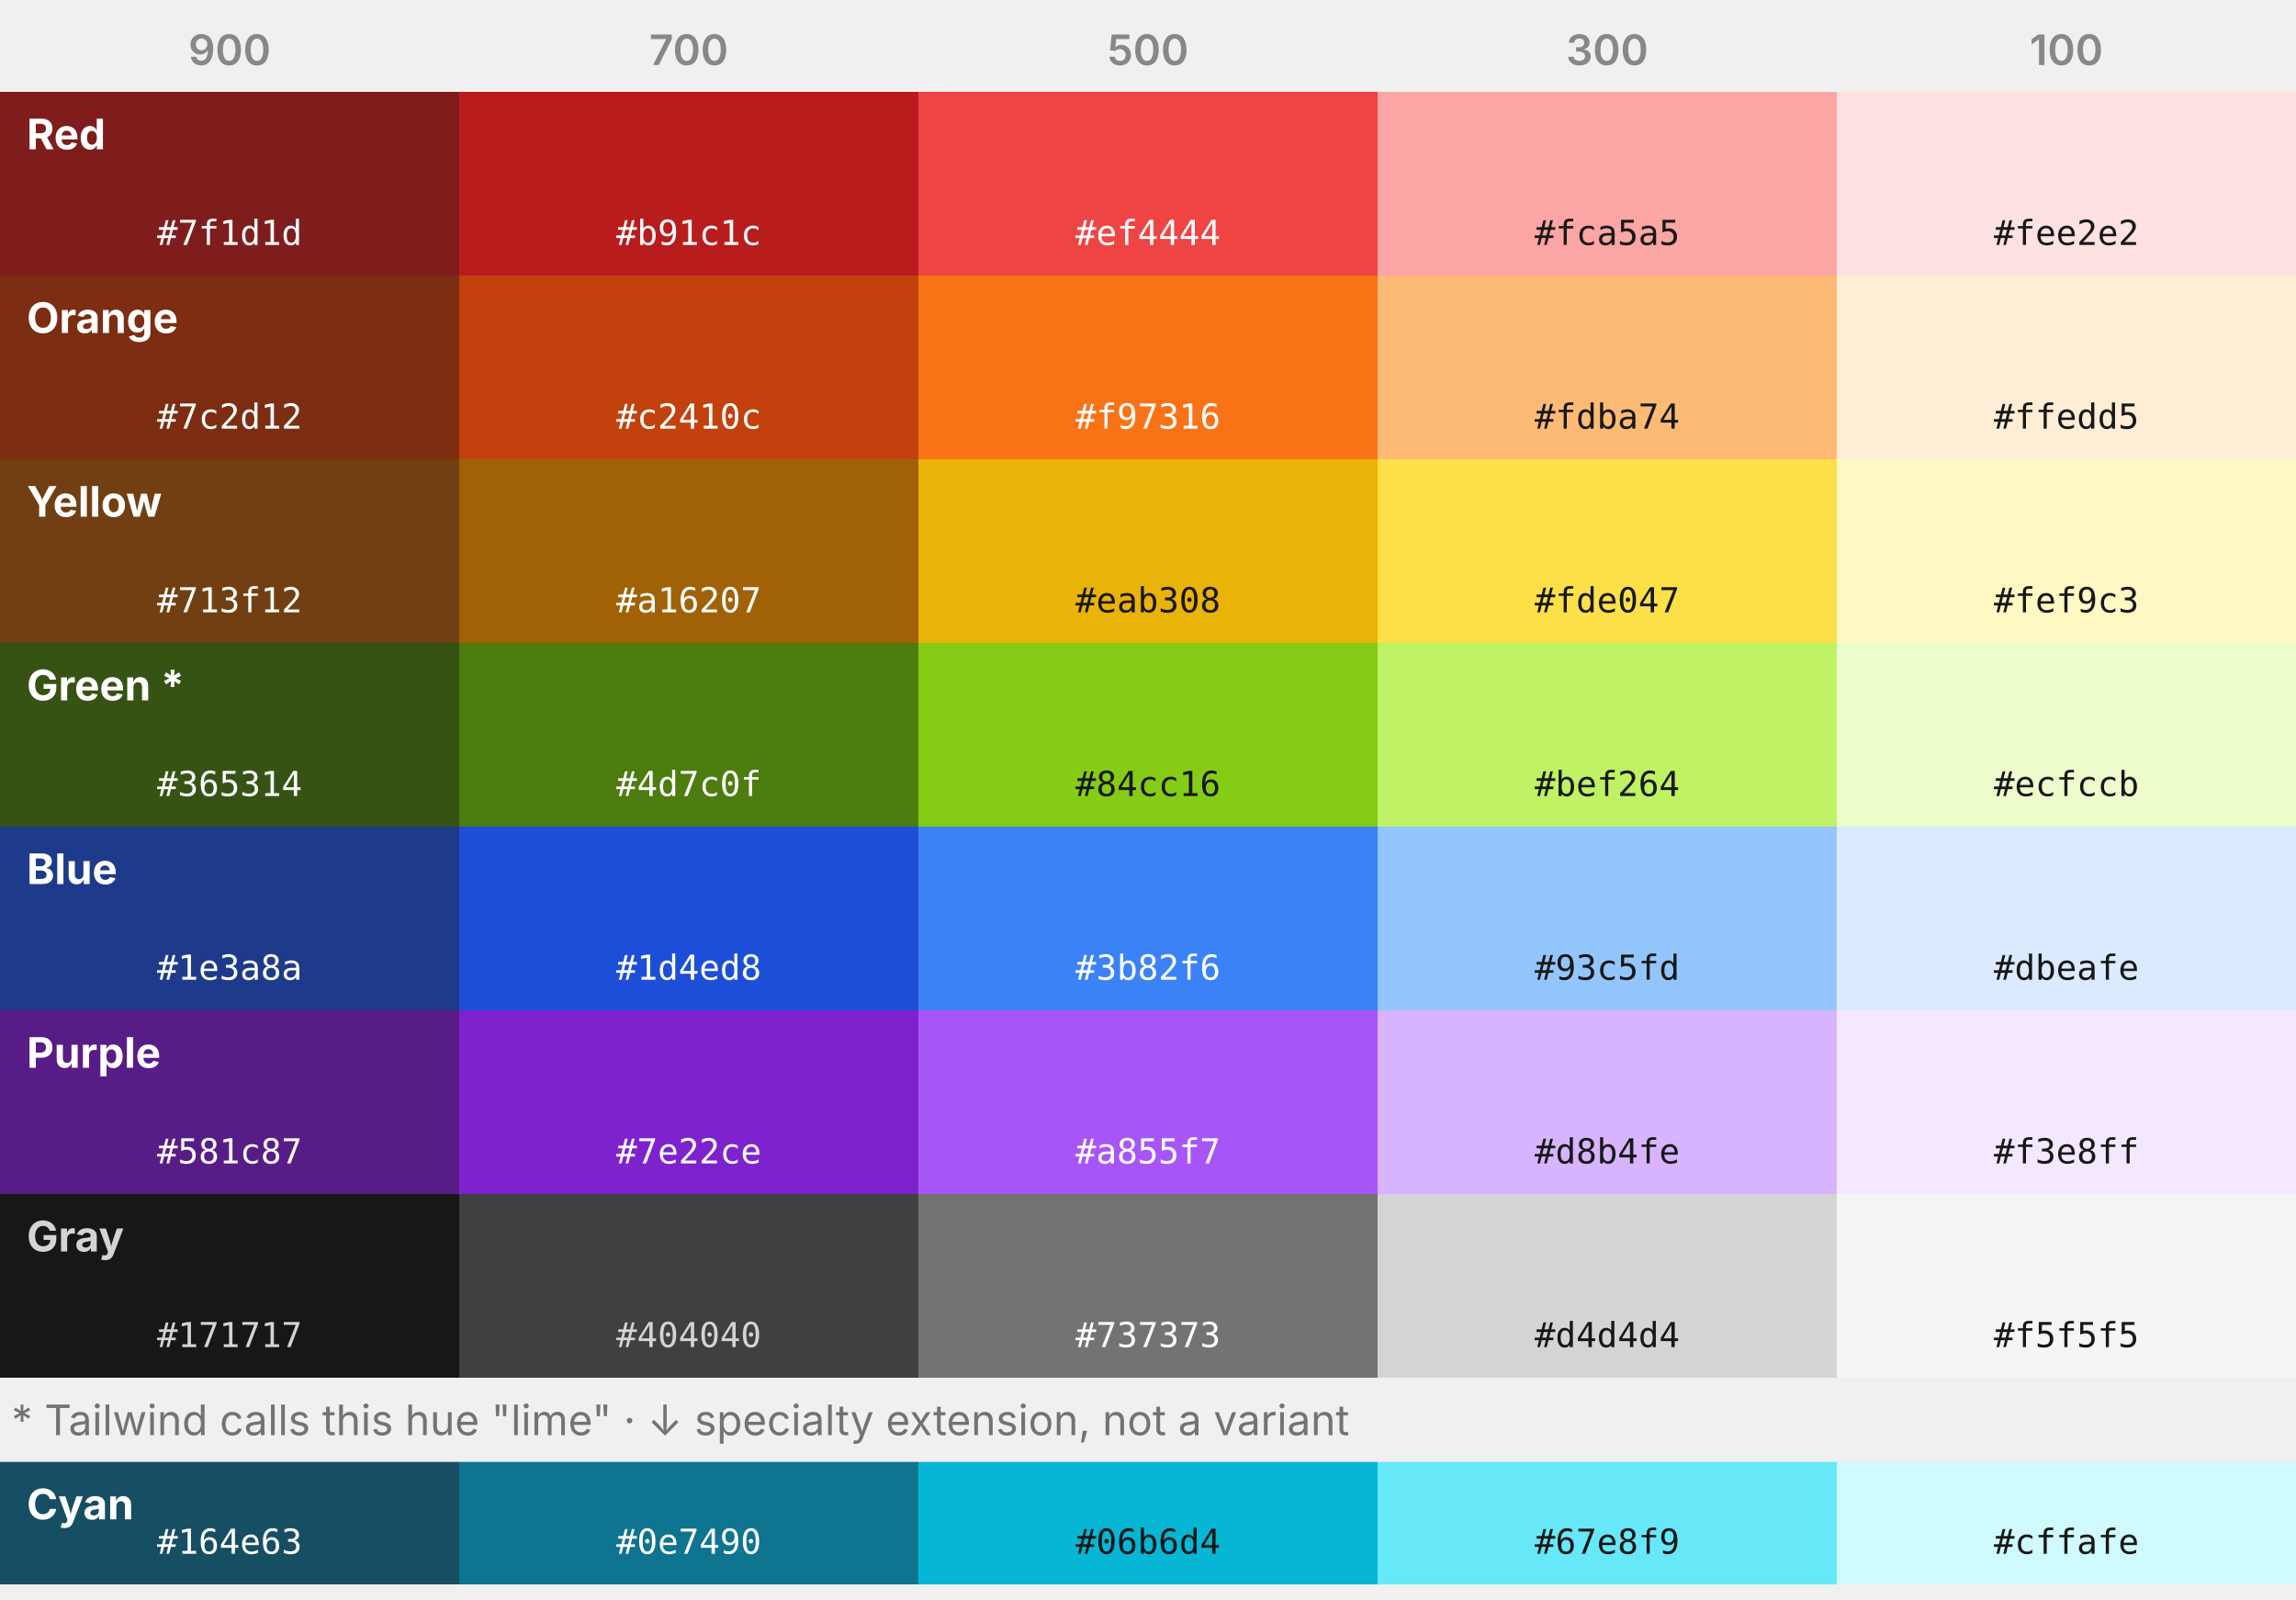
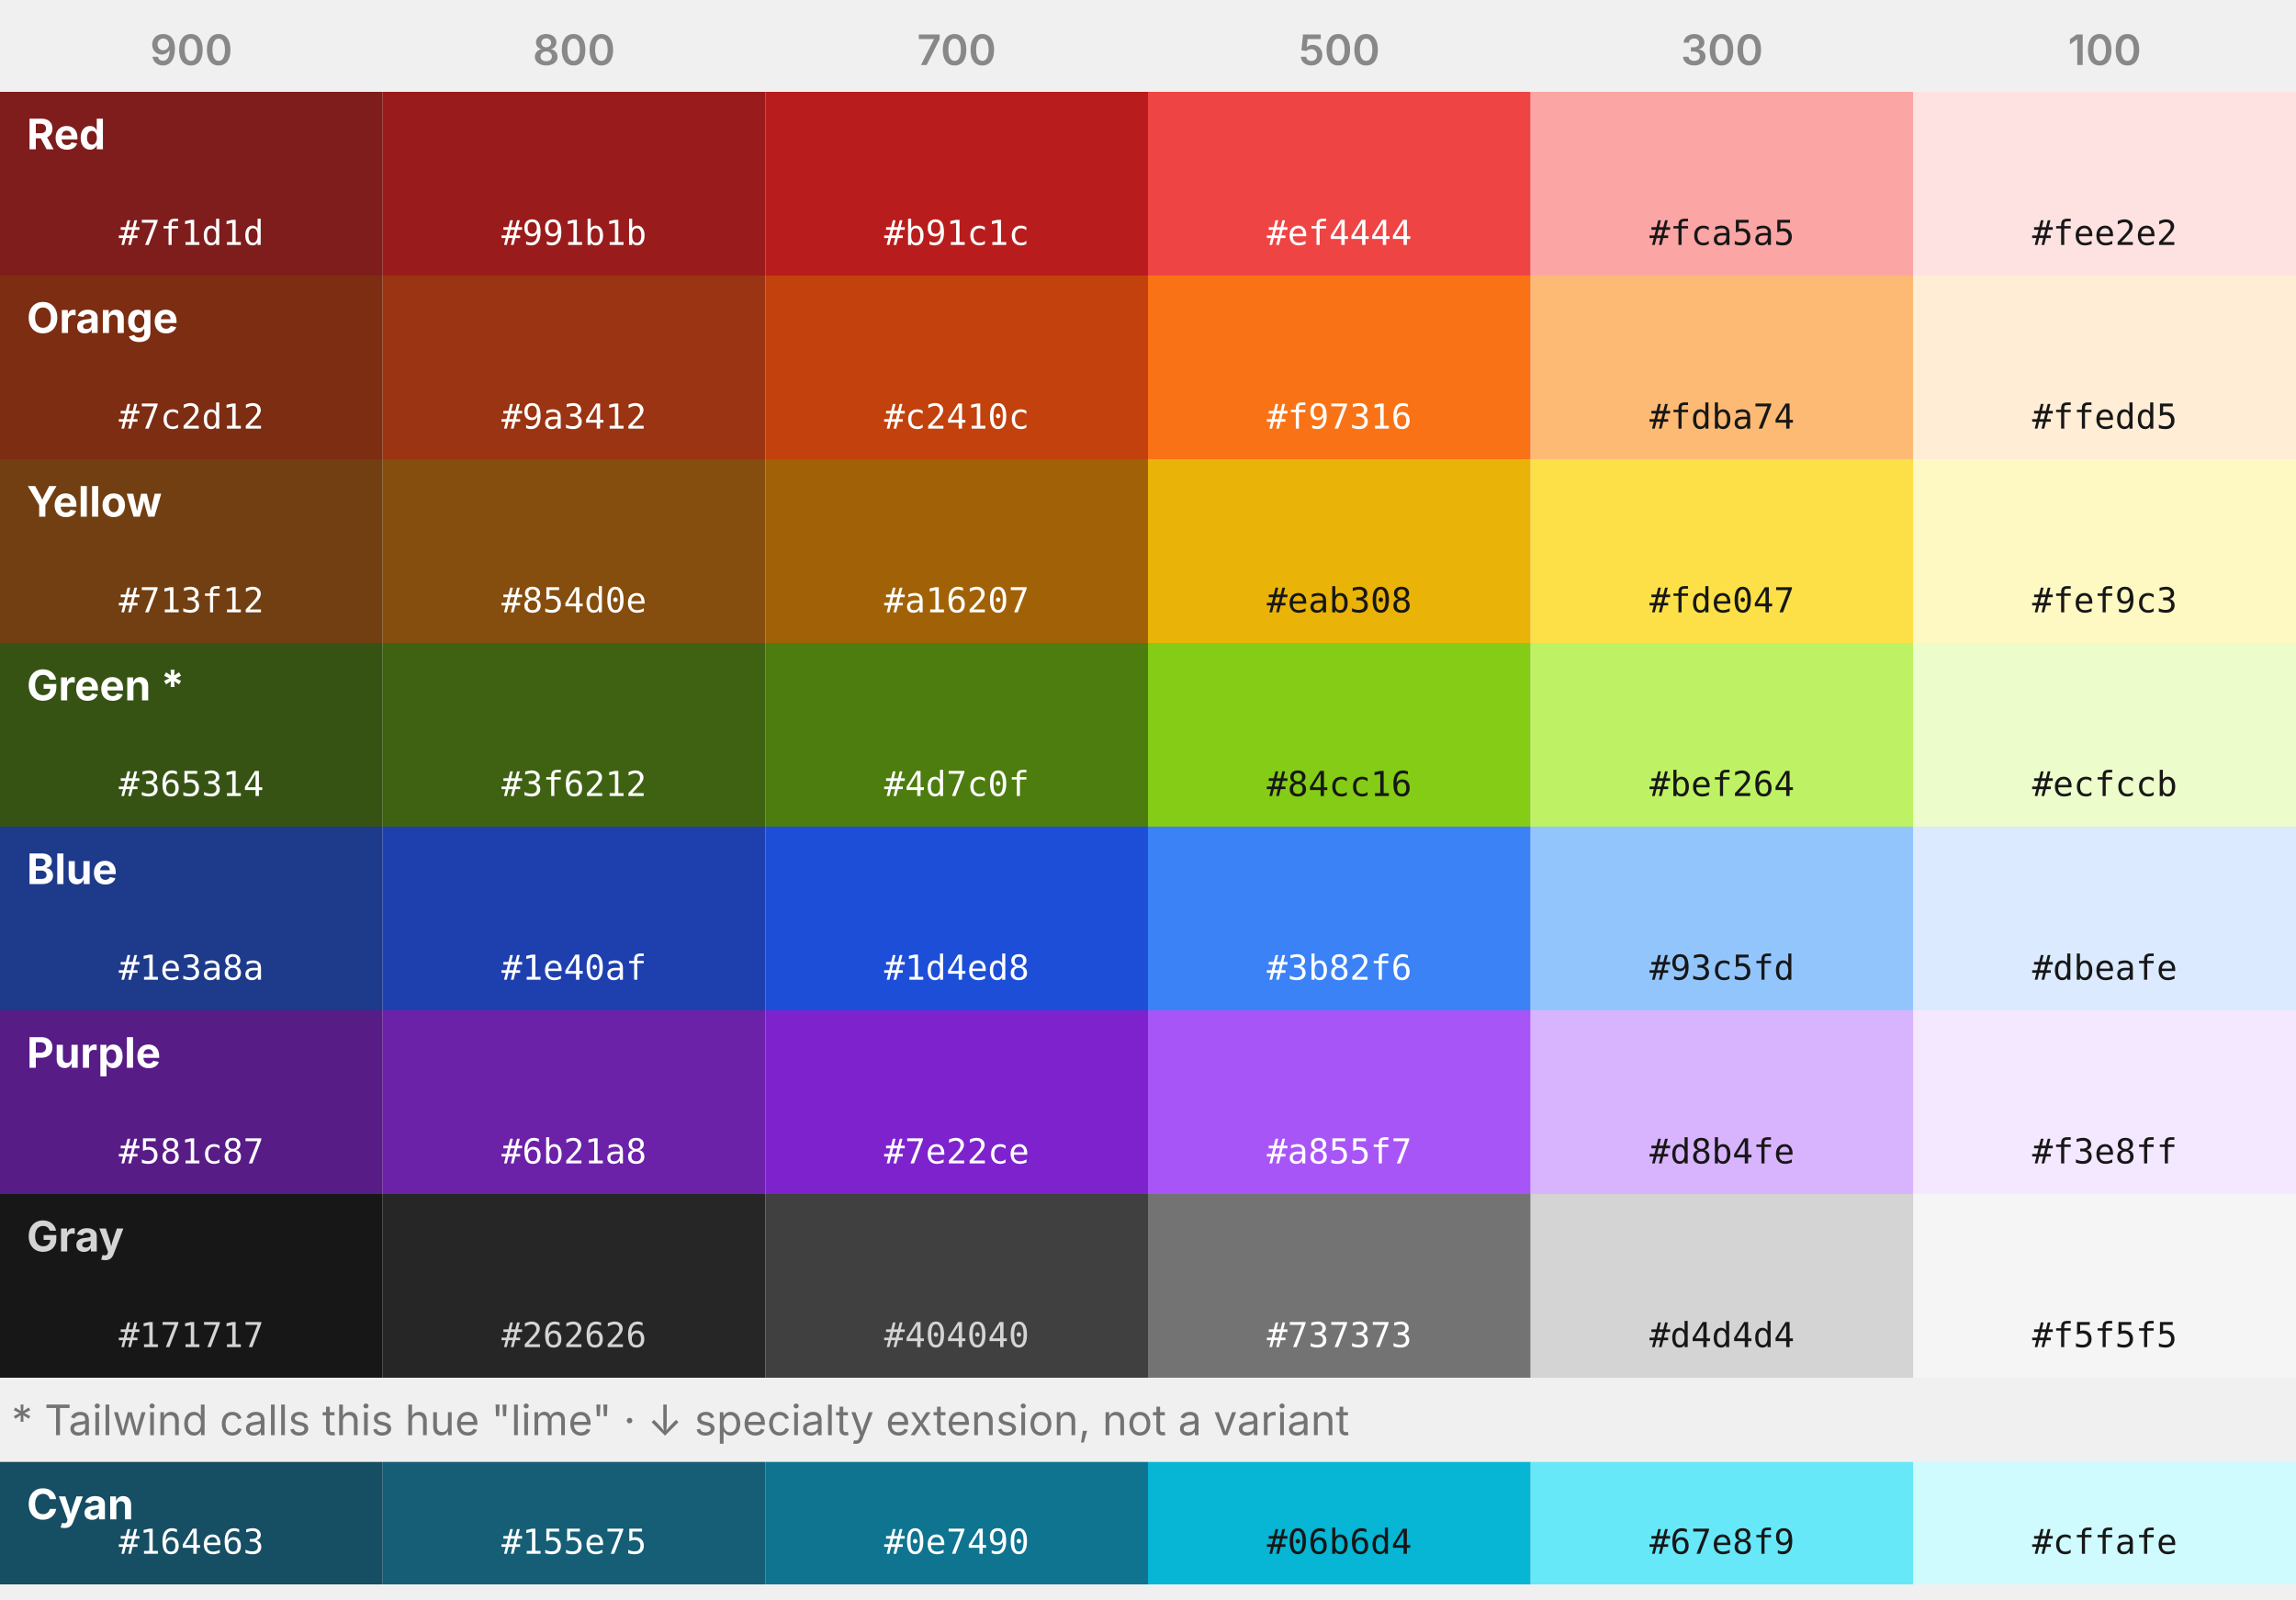
- <svg xmlns="http://www.w3.org/2000/svg" viewBox="0 0 600 418" role="img" aria-label="Source palette: 7 hues × 5 shades (900–100) plus Cyan extension">
-   <text x="60" y="17" text-anchor="middle" font-family="ui-sans-serif,system-ui,-apple-system,sans-serif" font-size="11" font-weight="600" fill="#888888">900</text>
-   <text x="180" y="17" text-anchor="middle" font-family="ui-sans-serif,system-ui,-apple-system,sans-serif" font-size="11" font-weight="600" fill="#888888">700</text>
-   <text x="300" y="17" text-anchor="middle" font-family="ui-sans-serif,system-ui,-apple-system,sans-serif" font-size="11" font-weight="600" fill="#888888">500</text>
-   <text x="420" y="17" text-anchor="middle" font-family="ui-sans-serif,system-ui,-apple-system,sans-serif" font-size="11" font-weight="600" fill="#888888">300</text>
-   <text x="540" y="17" text-anchor="middle" font-family="ui-sans-serif,system-ui,-apple-system,sans-serif" font-size="11" font-weight="600" fill="#888888">100</text>
-   <rect x="0" y="24" width="120" height="48" fill="#7f1d1d" />
+ <svg xmlns="http://www.w3.org/2000/svg" viewBox="0 0 600 418" role="img" aria-label="Source palette: 7 hues × 6 shades (900–100) plus Cyan extension">
+   <text x="50" y="17" text-anchor="middle" font-family="ui-sans-serif,system-ui,-apple-system,sans-serif" font-size="11" font-weight="600" fill="#888888">900</text>
+   <text x="150" y="17" text-anchor="middle" font-family="ui-sans-serif,system-ui,-apple-system,sans-serif" font-size="11" font-weight="600" fill="#888888">800</text>
+   <text x="250" y="17" text-anchor="middle" font-family="ui-sans-serif,system-ui,-apple-system,sans-serif" font-size="11" font-weight="600" fill="#888888">700</text>
+   <text x="350" y="17" text-anchor="middle" font-family="ui-sans-serif,system-ui,-apple-system,sans-serif" font-size="11" font-weight="600" fill="#888888">500</text>
+   <text x="450" y="17" text-anchor="middle" font-family="ui-sans-serif,system-ui,-apple-system,sans-serif" font-size="11" font-weight="600" fill="#888888">300</text>
+   <text x="550" y="17" text-anchor="middle" font-family="ui-sans-serif,system-ui,-apple-system,sans-serif" font-size="11" font-weight="600" fill="#888888">100</text>
+   <rect x="0" y="24" width="100" height="48" fill="#7f1d1d" />
  <text x="7" y="39" font-family="ui-sans-serif,system-ui,-apple-system,sans-serif" font-size="11" font-weight="700" fill="white">Red</text>
-   <text x="60" y="64" text-anchor="middle" font-family="ui-monospace,SFMono-Regular,Menlo,Consolas,monospace" font-size="9" fill="white">#7f1d1d</text>
-   <rect x="120" y="24" width="120" height="48" fill="#b91c1c" />
-   <text x="180" y="64" text-anchor="middle" font-family="ui-monospace,SFMono-Regular,Menlo,Consolas,monospace" font-size="9" fill="white">#b91c1c</text>
-   <rect x="240" y="24" width="120" height="48" fill="#ef4444" />
-   <text x="300" y="64" text-anchor="middle" font-family="ui-monospace,SFMono-Regular,Menlo,Consolas,monospace" font-size="9" fill="white">#ef4444</text>
-   <rect x="360" y="24" width="120" height="48" fill="#fca5a5" />
-   <text x="420" y="64" text-anchor="middle" font-family="ui-monospace,SFMono-Regular,Menlo,Consolas,monospace" font-size="9" fill="#171717">#fca5a5</text>
-   <rect x="480" y="24" width="120" height="48" fill="#fee2e2" />
-   <text x="540" y="64" text-anchor="middle" font-family="ui-monospace,SFMono-Regular,Menlo,Consolas,monospace" font-size="9" fill="#171717">#fee2e2</text>
-   <rect x="0" y="72" width="120" height="48" fill="#7c2d12" />
+   <text x="50" y="64" text-anchor="middle" font-family="ui-monospace,SFMono-Regular,Menlo,Consolas,monospace" font-size="9" fill="white">#7f1d1d</text>
+   <rect x="100" y="24" width="100" height="48" fill="#991b1b" />
+   <text x="150" y="64" text-anchor="middle" font-family="ui-monospace,SFMono-Regular,Menlo,Consolas,monospace" font-size="9" fill="white">#991b1b</text>
+   <rect x="200" y="24" width="100" height="48" fill="#b91c1c" />
+   <text x="250" y="64" text-anchor="middle" font-family="ui-monospace,SFMono-Regular,Menlo,Consolas,monospace" font-size="9" fill="white">#b91c1c</text>
+   <rect x="300" y="24" width="100" height="48" fill="#ef4444" />
+   <text x="350" y="64" text-anchor="middle" font-family="ui-monospace,SFMono-Regular,Menlo,Consolas,monospace" font-size="9" fill="white">#ef4444</text>
+   <rect x="400" y="24" width="100" height="48" fill="#fca5a5" />
+   <text x="450" y="64" text-anchor="middle" font-family="ui-monospace,SFMono-Regular,Menlo,Consolas,monospace" font-size="9" fill="#171717">#fca5a5</text>
+   <rect x="500" y="24" width="100" height="48" fill="#fee2e2" />
+   <text x="550" y="64" text-anchor="middle" font-family="ui-monospace,SFMono-Regular,Menlo,Consolas,monospace" font-size="9" fill="#171717">#fee2e2</text>
+   <rect x="0" y="72" width="100" height="48" fill="#7c2d12" />
  <text x="7" y="87" font-family="ui-sans-serif,system-ui,-apple-system,sans-serif" font-size="11" font-weight="700" fill="white">Orange</text>
-   <text x="60" y="112" text-anchor="middle" font-family="ui-monospace,SFMono-Regular,Menlo,Consolas,monospace" font-size="9" fill="white">#7c2d12</text>
-   <rect x="120" y="72" width="120" height="48" fill="#c2410c" />
-   <text x="180" y="112" text-anchor="middle" font-family="ui-monospace,SFMono-Regular,Menlo,Consolas,monospace" font-size="9" fill="white">#c2410c</text>
-   <rect x="240" y="72" width="120" height="48" fill="#f97316" />
-   <text x="300" y="112" text-anchor="middle" font-family="ui-monospace,SFMono-Regular,Menlo,Consolas,monospace" font-size="9" fill="white">#f97316</text>
-   <rect x="360" y="72" width="120" height="48" fill="#fdba74" />
-   <text x="420" y="112" text-anchor="middle" font-family="ui-monospace,SFMono-Regular,Menlo,Consolas,monospace" font-size="9" fill="#171717">#fdba74</text>
-   <rect x="480" y="72" width="120" height="48" fill="#ffedd5" />
-   <text x="540" y="112" text-anchor="middle" font-family="ui-monospace,SFMono-Regular,Menlo,Consolas,monospace" font-size="9" fill="#171717">#ffedd5</text>
-   <rect x="0" y="120" width="120" height="48" fill="#713f12" />
+   <text x="50" y="112" text-anchor="middle" font-family="ui-monospace,SFMono-Regular,Menlo,Consolas,monospace" font-size="9" fill="white">#7c2d12</text>
+   <rect x="100" y="72" width="100" height="48" fill="#9a3412" />
+   <text x="150" y="112" text-anchor="middle" font-family="ui-monospace,SFMono-Regular,Menlo,Consolas,monospace" font-size="9" fill="white">#9a3412</text>
+   <rect x="200" y="72" width="100" height="48" fill="#c2410c" />
+   <text x="250" y="112" text-anchor="middle" font-family="ui-monospace,SFMono-Regular,Menlo,Consolas,monospace" font-size="9" fill="white">#c2410c</text>
+   <rect x="300" y="72" width="100" height="48" fill="#f97316" />
+   <text x="350" y="112" text-anchor="middle" font-family="ui-monospace,SFMono-Regular,Menlo,Consolas,monospace" font-size="9" fill="white">#f97316</text>
+   <rect x="400" y="72" width="100" height="48" fill="#fdba74" />
+   <text x="450" y="112" text-anchor="middle" font-family="ui-monospace,SFMono-Regular,Menlo,Consolas,monospace" font-size="9" fill="#171717">#fdba74</text>
+   <rect x="500" y="72" width="100" height="48" fill="#ffedd5" />
+   <text x="550" y="112" text-anchor="middle" font-family="ui-monospace,SFMono-Regular,Menlo,Consolas,monospace" font-size="9" fill="#171717">#ffedd5</text>
+   <rect x="0" y="120" width="100" height="48" fill="#713f12" />
  <text x="7" y="135" font-family="ui-sans-serif,system-ui,-apple-system,sans-serif" font-size="11" font-weight="700" fill="white">Yellow</text>
-   <text x="60" y="160" text-anchor="middle" font-family="ui-monospace,SFMono-Regular,Menlo,Consolas,monospace" font-size="9" fill="white">#713f12</text>
-   <rect x="120" y="120" width="120" height="48" fill="#a16207" />
-   <text x="180" y="160" text-anchor="middle" font-family="ui-monospace,SFMono-Regular,Menlo,Consolas,monospace" font-size="9" fill="white">#a16207</text>
-   <rect x="240" y="120" width="120" height="48" fill="#eab308" />
-   <text x="300" y="160" text-anchor="middle" font-family="ui-monospace,SFMono-Regular,Menlo,Consolas,monospace" font-size="9" fill="#171717">#eab308</text>
-   <rect x="360" y="120" width="120" height="48" fill="#fde047" />
-   <text x="420" y="160" text-anchor="middle" font-family="ui-monospace,SFMono-Regular,Menlo,Consolas,monospace" font-size="9" fill="#171717">#fde047</text>
-   <rect x="480" y="120" width="120" height="48" fill="#fef9c3" />
-   <text x="540" y="160" text-anchor="middle" font-family="ui-monospace,SFMono-Regular,Menlo,Consolas,monospace" font-size="9" fill="#171717">#fef9c3</text>
-   <rect x="0" y="168" width="120" height="48" fill="#365314" />
+   <text x="50" y="160" text-anchor="middle" font-family="ui-monospace,SFMono-Regular,Menlo,Consolas,monospace" font-size="9" fill="white">#713f12</text>
+   <rect x="100" y="120" width="100" height="48" fill="#854d0e" />
+   <text x="150" y="160" text-anchor="middle" font-family="ui-monospace,SFMono-Regular,Menlo,Consolas,monospace" font-size="9" fill="white">#854d0e</text>
+   <rect x="200" y="120" width="100" height="48" fill="#a16207" />
+   <text x="250" y="160" text-anchor="middle" font-family="ui-monospace,SFMono-Regular,Menlo,Consolas,monospace" font-size="9" fill="white">#a16207</text>
+   <rect x="300" y="120" width="100" height="48" fill="#eab308" />
+   <text x="350" y="160" text-anchor="middle" font-family="ui-monospace,SFMono-Regular,Menlo,Consolas,monospace" font-size="9" fill="#171717">#eab308</text>
+   <rect x="400" y="120" width="100" height="48" fill="#fde047" />
+   <text x="450" y="160" text-anchor="middle" font-family="ui-monospace,SFMono-Regular,Menlo,Consolas,monospace" font-size="9" fill="#171717">#fde047</text>
+   <rect x="500" y="120" width="100" height="48" fill="#fef9c3" />
+   <text x="550" y="160" text-anchor="middle" font-family="ui-monospace,SFMono-Regular,Menlo,Consolas,monospace" font-size="9" fill="#171717">#fef9c3</text>
+   <rect x="0" y="168" width="100" height="48" fill="#365314" />
  <text x="7" y="183" font-family="ui-sans-serif,system-ui,-apple-system,sans-serif" font-size="11" font-weight="700" fill="white">Green *</text>
-   <text x="60" y="208" text-anchor="middle" font-family="ui-monospace,SFMono-Regular,Menlo,Consolas,monospace" font-size="9" fill="white">#365314</text>
-   <rect x="120" y="168" width="120" height="48" fill="#4d7c0f" />
-   <text x="180" y="208" text-anchor="middle" font-family="ui-monospace,SFMono-Regular,Menlo,Consolas,monospace" font-size="9" fill="white">#4d7c0f</text>
-   <rect x="240" y="168" width="120" height="48" fill="#84cc16" />
-   <text x="300" y="208" text-anchor="middle" font-family="ui-monospace,SFMono-Regular,Menlo,Consolas,monospace" font-size="9" fill="#171717">#84cc16</text>
-   <rect x="360" y="168" width="120" height="48" fill="#bef264" />
-   <text x="420" y="208" text-anchor="middle" font-family="ui-monospace,SFMono-Regular,Menlo,Consolas,monospace" font-size="9" fill="#171717">#bef264</text>
-   <rect x="480" y="168" width="120" height="48" fill="#ecfccb" />
-   <text x="540" y="208" text-anchor="middle" font-family="ui-monospace,SFMono-Regular,Menlo,Consolas,monospace" font-size="9" fill="#171717">#ecfccb</text>
-   <rect x="0" y="216" width="120" height="48" fill="#1e3a8a" />
+   <text x="50" y="208" text-anchor="middle" font-family="ui-monospace,SFMono-Regular,Menlo,Consolas,monospace" font-size="9" fill="white">#365314</text>
+   <rect x="100" y="168" width="100" height="48" fill="#3f6212" />
+   <text x="150" y="208" text-anchor="middle" font-family="ui-monospace,SFMono-Regular,Menlo,Consolas,monospace" font-size="9" fill="white">#3f6212</text>
+   <rect x="200" y="168" width="100" height="48" fill="#4d7c0f" />
+   <text x="250" y="208" text-anchor="middle" font-family="ui-monospace,SFMono-Regular,Menlo,Consolas,monospace" font-size="9" fill="white">#4d7c0f</text>
+   <rect x="300" y="168" width="100" height="48" fill="#84cc16" />
+   <text x="350" y="208" text-anchor="middle" font-family="ui-monospace,SFMono-Regular,Menlo,Consolas,monospace" font-size="9" fill="#171717">#84cc16</text>
+   <rect x="400" y="168" width="100" height="48" fill="#bef264" />
+   <text x="450" y="208" text-anchor="middle" font-family="ui-monospace,SFMono-Regular,Menlo,Consolas,monospace" font-size="9" fill="#171717">#bef264</text>
+   <rect x="500" y="168" width="100" height="48" fill="#ecfccb" />
+   <text x="550" y="208" text-anchor="middle" font-family="ui-monospace,SFMono-Regular,Menlo,Consolas,monospace" font-size="9" fill="#171717">#ecfccb</text>
+   <rect x="0" y="216" width="100" height="48" fill="#1e3a8a" />
  <text x="7" y="231" font-family="ui-sans-serif,system-ui,-apple-system,sans-serif" font-size="11" font-weight="700" fill="white">Blue</text>
-   <text x="60" y="256" text-anchor="middle" font-family="ui-monospace,SFMono-Regular,Menlo,Consolas,monospace" font-size="9" fill="white">#1e3a8a</text>
-   <rect x="120" y="216" width="120" height="48" fill="#1d4ed8" />
-   <text x="180" y="256" text-anchor="middle" font-family="ui-monospace,SFMono-Regular,Menlo,Consolas,monospace" font-size="9" fill="white">#1d4ed8</text>
-   <rect x="240" y="216" width="120" height="48" fill="#3b82f6" />
-   <text x="300" y="256" text-anchor="middle" font-family="ui-monospace,SFMono-Regular,Menlo,Consolas,monospace" font-size="9" fill="white">#3b82f6</text>
-   <rect x="360" y="216" width="120" height="48" fill="#93c5fd" />
-   <text x="420" y="256" text-anchor="middle" font-family="ui-monospace,SFMono-Regular,Menlo,Consolas,monospace" font-size="9" fill="#171717">#93c5fd</text>
-   <rect x="480" y="216" width="120" height="48" fill="#dbeafe" />
-   <text x="540" y="256" text-anchor="middle" font-family="ui-monospace,SFMono-Regular,Menlo,Consolas,monospace" font-size="9" fill="#171717">#dbeafe</text>
-   <rect x="0" y="264" width="120" height="48" fill="#581c87" />
+   <text x="50" y="256" text-anchor="middle" font-family="ui-monospace,SFMono-Regular,Menlo,Consolas,monospace" font-size="9" fill="white">#1e3a8a</text>
+   <rect x="100" y="216" width="100" height="48" fill="#1e40af" />
+   <text x="150" y="256" text-anchor="middle" font-family="ui-monospace,SFMono-Regular,Menlo,Consolas,monospace" font-size="9" fill="white">#1e40af</text>
+   <rect x="200" y="216" width="100" height="48" fill="#1d4ed8" />
+   <text x="250" y="256" text-anchor="middle" font-family="ui-monospace,SFMono-Regular,Menlo,Consolas,monospace" font-size="9" fill="white">#1d4ed8</text>
+   <rect x="300" y="216" width="100" height="48" fill="#3b82f6" />
+   <text x="350" y="256" text-anchor="middle" font-family="ui-monospace,SFMono-Regular,Menlo,Consolas,monospace" font-size="9" fill="white">#3b82f6</text>
+   <rect x="400" y="216" width="100" height="48" fill="#93c5fd" />
+   <text x="450" y="256" text-anchor="middle" font-family="ui-monospace,SFMono-Regular,Menlo,Consolas,monospace" font-size="9" fill="#171717">#93c5fd</text>
+   <rect x="500" y="216" width="100" height="48" fill="#dbeafe" />
+   <text x="550" y="256" text-anchor="middle" font-family="ui-monospace,SFMono-Regular,Menlo,Consolas,monospace" font-size="9" fill="#171717">#dbeafe</text>
+   <rect x="0" y="264" width="100" height="48" fill="#581c87" />
  <text x="7" y="279" font-family="ui-sans-serif,system-ui,-apple-system,sans-serif" font-size="11" font-weight="700" fill="white">Purple</text>
-   <text x="60" y="304" text-anchor="middle" font-family="ui-monospace,SFMono-Regular,Menlo,Consolas,monospace" font-size="9" fill="white">#581c87</text>
-   <rect x="120" y="264" width="120" height="48" fill="#7e22ce" />
-   <text x="180" y="304" text-anchor="middle" font-family="ui-monospace,SFMono-Regular,Menlo,Consolas,monospace" font-size="9" fill="white">#7e22ce</text>
-   <rect x="240" y="264" width="120" height="48" fill="#a855f7" />
-   <text x="300" y="304" text-anchor="middle" font-family="ui-monospace,SFMono-Regular,Menlo,Consolas,monospace" font-size="9" fill="white">#a855f7</text>
-   <rect x="360" y="264" width="120" height="48" fill="#d8b4fe" />
-   <text x="420" y="304" text-anchor="middle" font-family="ui-monospace,SFMono-Regular,Menlo,Consolas,monospace" font-size="9" fill="#171717">#d8b4fe</text>
-   <rect x="480" y="264" width="120" height="48" fill="#f3e8ff" />
-   <text x="540" y="304" text-anchor="middle" font-family="ui-monospace,SFMono-Regular,Menlo,Consolas,monospace" font-size="9" fill="#171717">#f3e8ff</text>
-   <rect x="0" y="312" width="120" height="48" fill="#171717" />
+   <text x="50" y="304" text-anchor="middle" font-family="ui-monospace,SFMono-Regular,Menlo,Consolas,monospace" font-size="9" fill="white">#581c87</text>
+   <rect x="100" y="264" width="100" height="48" fill="#6b21a8" />
+   <text x="150" y="304" text-anchor="middle" font-family="ui-monospace,SFMono-Regular,Menlo,Consolas,monospace" font-size="9" fill="white">#6b21a8</text>
+   <rect x="200" y="264" width="100" height="48" fill="#7e22ce" />
+   <text x="250" y="304" text-anchor="middle" font-family="ui-monospace,SFMono-Regular,Menlo,Consolas,monospace" font-size="9" fill="white">#7e22ce</text>
+   <rect x="300" y="264" width="100" height="48" fill="#a855f7" />
+   <text x="350" y="304" text-anchor="middle" font-family="ui-monospace,SFMono-Regular,Menlo,Consolas,monospace" font-size="9" fill="white">#a855f7</text>
+   <rect x="400" y="264" width="100" height="48" fill="#d8b4fe" />
+   <text x="450" y="304" text-anchor="middle" font-family="ui-monospace,SFMono-Regular,Menlo,Consolas,monospace" font-size="9" fill="#171717">#d8b4fe</text>
+   <rect x="500" y="264" width="100" height="48" fill="#f3e8ff" />
+   <text x="550" y="304" text-anchor="middle" font-family="ui-monospace,SFMono-Regular,Menlo,Consolas,monospace" font-size="9" fill="#171717">#f3e8ff</text>
+   <rect x="0" y="312" width="100" height="48" fill="#171717" />
  <text x="7" y="327" font-family="ui-sans-serif,system-ui,-apple-system,sans-serif" font-size="11" font-weight="700" fill="#d4d4d4">Gray</text>
-   <text x="60" y="352" text-anchor="middle" font-family="ui-monospace,SFMono-Regular,Menlo,Consolas,monospace" font-size="9" fill="#d4d4d4">#171717</text>
-   <rect x="120" y="312" width="120" height="48" fill="#404040" />
-   <text x="180" y="352" text-anchor="middle" font-family="ui-monospace,SFMono-Regular,Menlo,Consolas,monospace" font-size="9" fill="#d4d4d4">#404040</text>
-   <rect x="240" y="312" width="120" height="48" fill="#737373" />
-   <text x="300" y="352" text-anchor="middle" font-family="ui-monospace,SFMono-Regular,Menlo,Consolas,monospace" font-size="9" fill="white">#737373</text>
-   <rect x="360" y="312" width="120" height="48" fill="#d4d4d4" />
-   <text x="420" y="352" text-anchor="middle" font-family="ui-monospace,SFMono-Regular,Menlo,Consolas,monospace" font-size="9" fill="#171717">#d4d4d4</text>
-   <rect x="480" y="312" width="120" height="48" fill="#f5f5f5" />
-   <text x="540" y="352" text-anchor="middle" font-family="ui-monospace,SFMono-Regular,Menlo,Consolas,monospace" font-size="9" fill="#171717">#f5f5f5</text>
+   <text x="50" y="352" text-anchor="middle" font-family="ui-monospace,SFMono-Regular,Menlo,Consolas,monospace" font-size="9" fill="#d4d4d4">#171717</text>
+   <rect x="100" y="312" width="100" height="48" fill="#262626" />
+   <text x="150" y="352" text-anchor="middle" font-family="ui-monospace,SFMono-Regular,Menlo,Consolas,monospace" font-size="9" fill="#d4d4d4">#262626</text>
+   <rect x="200" y="312" width="100" height="48" fill="#404040" />
+   <text x="250" y="352" text-anchor="middle" font-family="ui-monospace,SFMono-Regular,Menlo,Consolas,monospace" font-size="9" fill="#d4d4d4">#404040</text>
+   <rect x="300" y="312" width="100" height="48" fill="#737373" />
+   <text x="350" y="352" text-anchor="middle" font-family="ui-monospace,SFMono-Regular,Menlo,Consolas,monospace" font-size="9" fill="white">#737373</text>
+   <rect x="400" y="312" width="100" height="48" fill="#d4d4d4" />
+   <text x="450" y="352" text-anchor="middle" font-family="ui-monospace,SFMono-Regular,Menlo,Consolas,monospace" font-size="9" fill="#171717">#d4d4d4</text>
+   <rect x="500" y="312" width="100" height="48" fill="#f5f5f5" />
+   <text x="550" y="352" text-anchor="middle" font-family="ui-monospace,SFMono-Regular,Menlo,Consolas,monospace" font-size="9" fill="#171717">#f5f5f5</text>
  <text x="3" y="375" font-family="ui-sans-serif,system-ui,-apple-system,sans-serif" font-size="11" fill="#737373">* Tailwind calls this hue "lime" · ↓ specialty extension, not a variant</text>
-   <rect x="0" y="382" width="120" height="32" fill="#164e63" />
+   <rect x="0" y="382" width="100" height="32" fill="#164e63" />
  <text x="7" y="397" font-family="ui-sans-serif,system-ui,-apple-system,sans-serif" font-size="11" font-weight="700" fill="white">Cyan</text>
-   <text x="60" y="406" text-anchor="middle" font-family="ui-monospace,SFMono-Regular,Menlo,Consolas,monospace" font-size="9" fill="white">#164e63</text>
-   <rect x="120" y="382" width="120" height="32" fill="#0e7490" />
-   <text x="180" y="406" text-anchor="middle" font-family="ui-monospace,SFMono-Regular,Menlo,Consolas,monospace" font-size="9" fill="white">#0e7490</text>
-   <rect x="240" y="382" width="120" height="32" fill="#06b6d4" />
-   <text x="300" y="406" text-anchor="middle" font-family="ui-monospace,SFMono-Regular,Menlo,Consolas,monospace" font-size="9" fill="#171717">#06b6d4</text>
-   <rect x="360" y="382" width="120" height="32" fill="#67e8f9" />
-   <text x="420" y="406" text-anchor="middle" font-family="ui-monospace,SFMono-Regular,Menlo,Consolas,monospace" font-size="9" fill="#171717">#67e8f9</text>
-   <rect x="480" y="382" width="120" height="32" fill="#cffafe" />
-   <text x="540" y="406" text-anchor="middle" font-family="ui-monospace,SFMono-Regular,Menlo,Consolas,monospace" font-size="9" fill="#171717">#cffafe</text>
+   <text x="50" y="406" text-anchor="middle" font-family="ui-monospace,SFMono-Regular,Menlo,Consolas,monospace" font-size="9" fill="white">#164e63</text>
+   <rect x="100" y="382" width="100" height="32" fill="#155e75" />
+   <text x="150" y="406" text-anchor="middle" font-family="ui-monospace,SFMono-Regular,Menlo,Consolas,monospace" font-size="9" fill="white">#155e75</text>
+   <rect x="200" y="382" width="100" height="32" fill="#0e7490" />
+   <text x="250" y="406" text-anchor="middle" font-family="ui-monospace,SFMono-Regular,Menlo,Consolas,monospace" font-size="9" fill="white">#0e7490</text>
+   <rect x="300" y="382" width="100" height="32" fill="#06b6d4" />
+   <text x="350" y="406" text-anchor="middle" font-family="ui-monospace,SFMono-Regular,Menlo,Consolas,monospace" font-size="9" fill="#171717">#06b6d4</text>
+   <rect x="400" y="382" width="100" height="32" fill="#67e8f9" />
+   <text x="450" y="406" text-anchor="middle" font-family="ui-monospace,SFMono-Regular,Menlo,Consolas,monospace" font-size="9" fill="#171717">#67e8f9</text>
+   <rect x="500" y="382" width="100" height="32" fill="#cffafe" />
+   <text x="550" y="406" text-anchor="middle" font-family="ui-monospace,SFMono-Regular,Menlo,Consolas,monospace" font-size="9" fill="#171717">#cffafe</text>
</svg>
